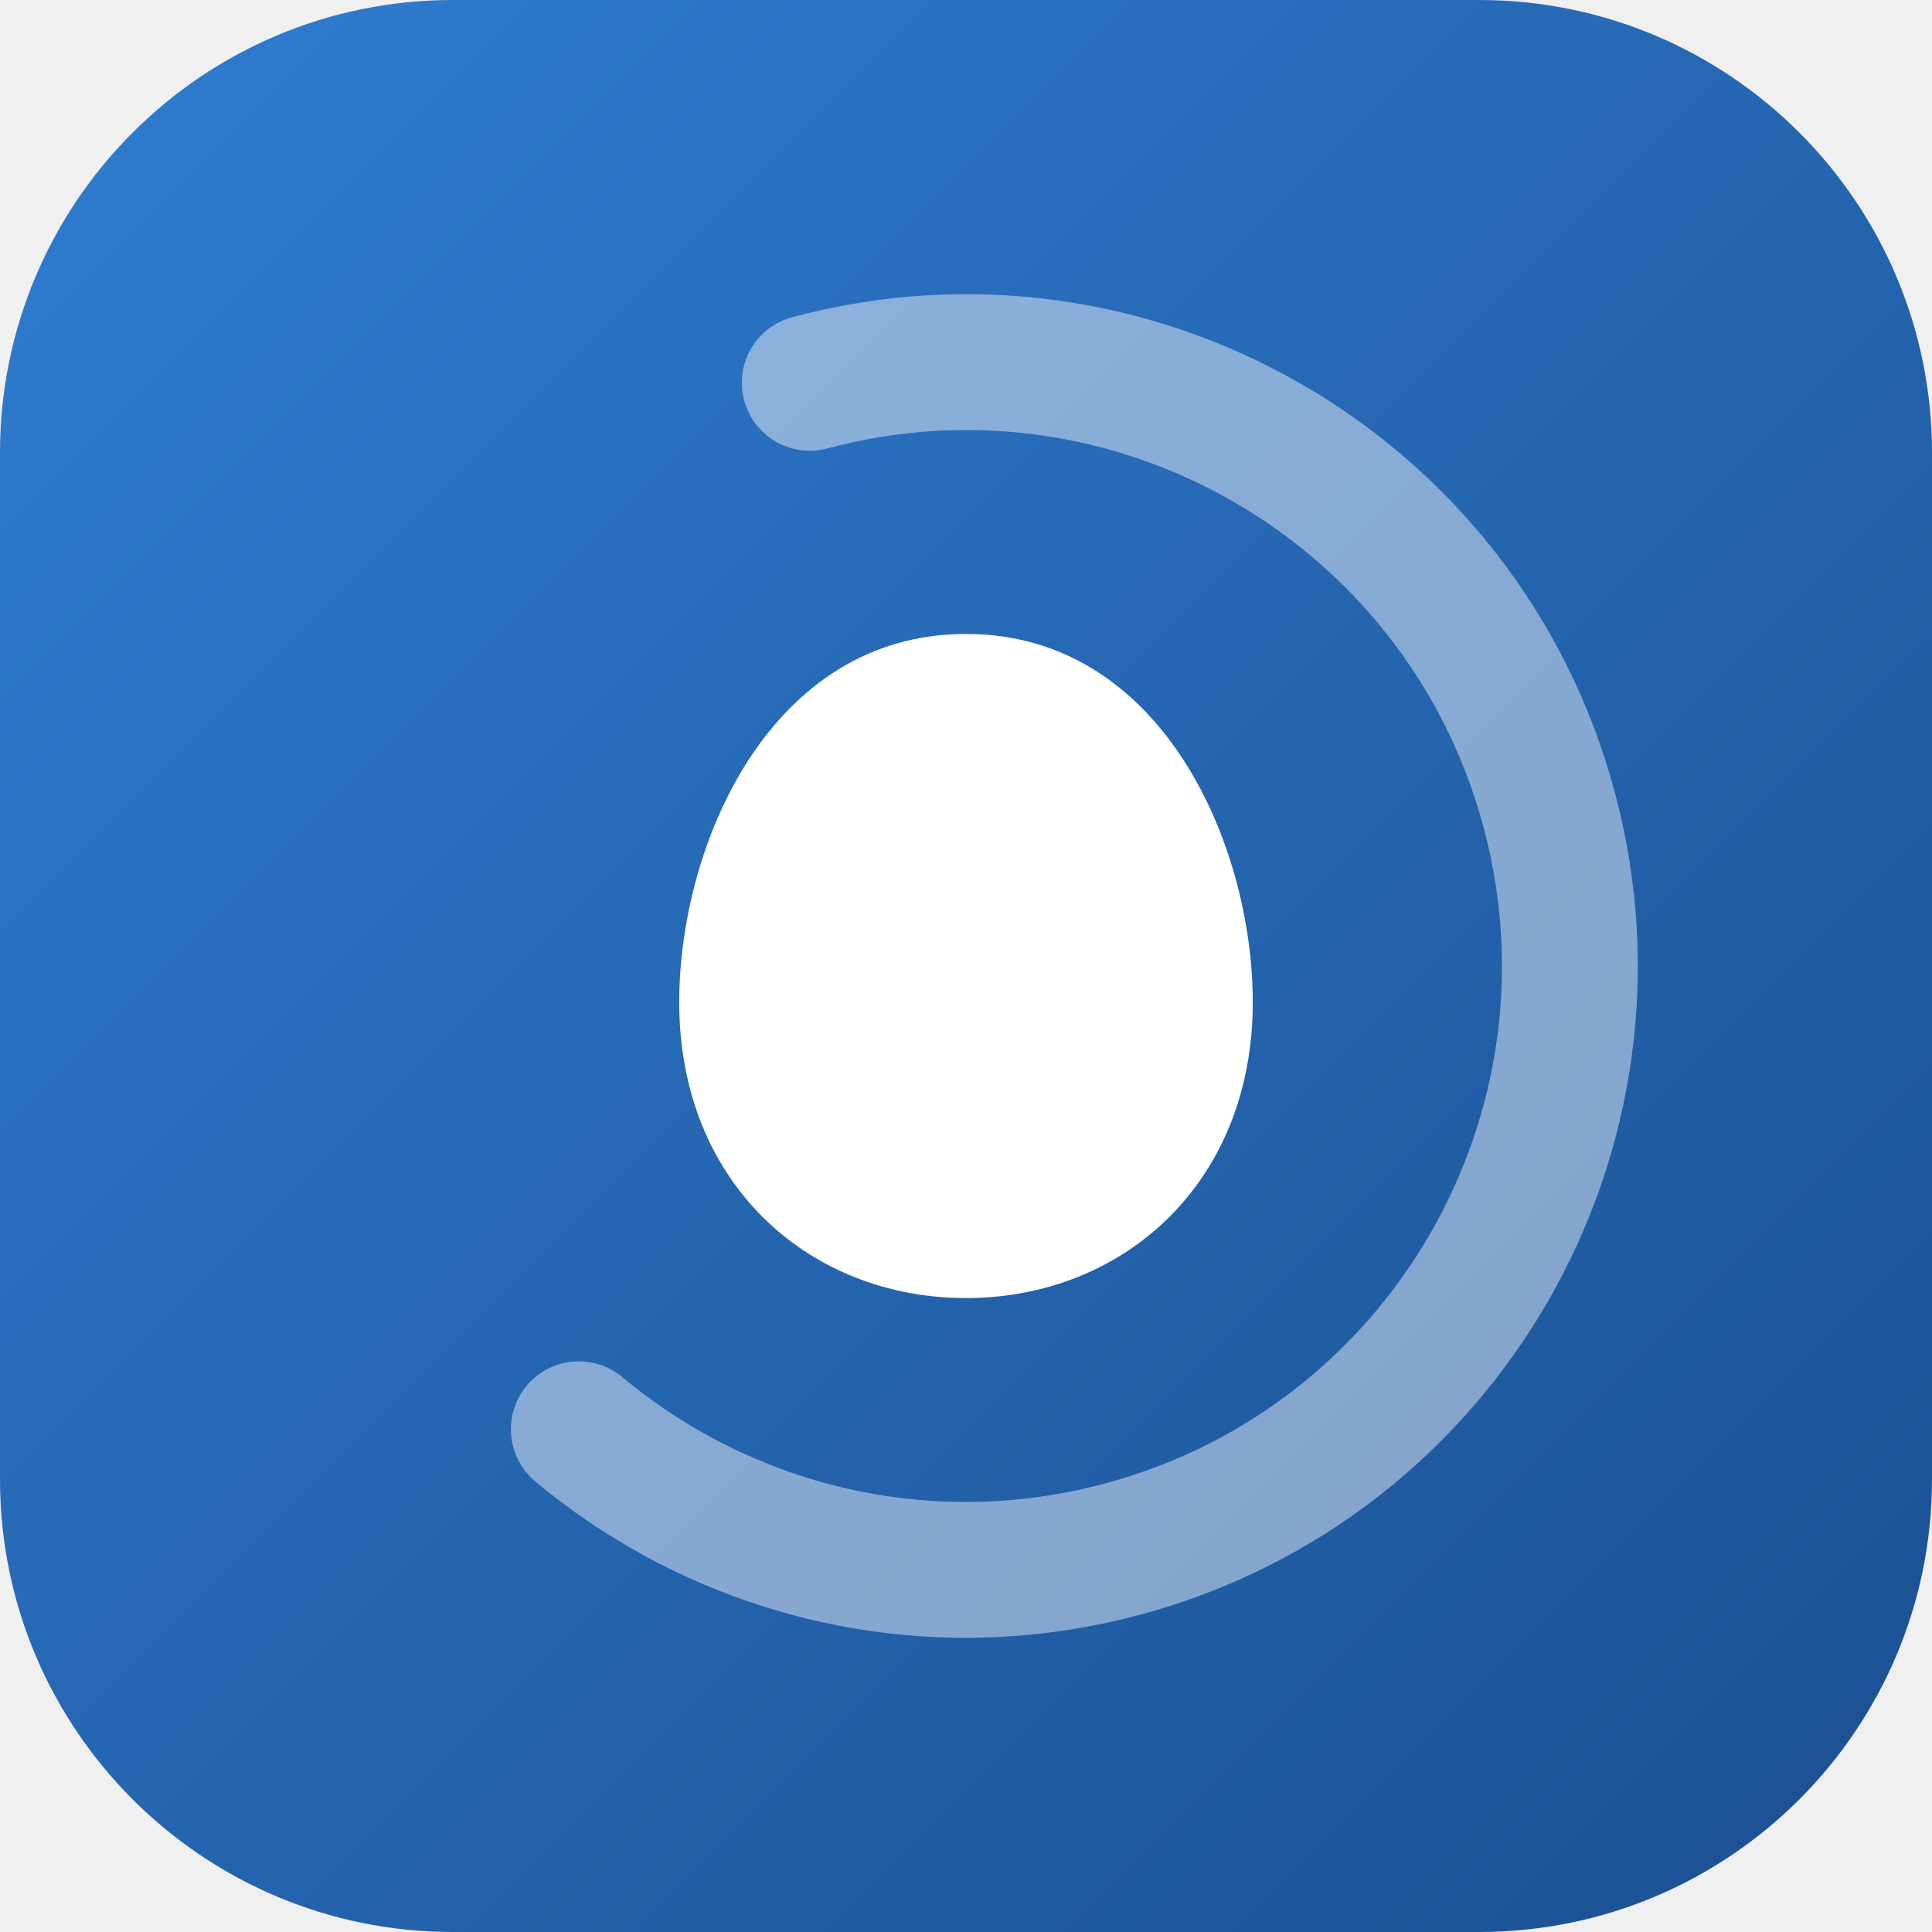
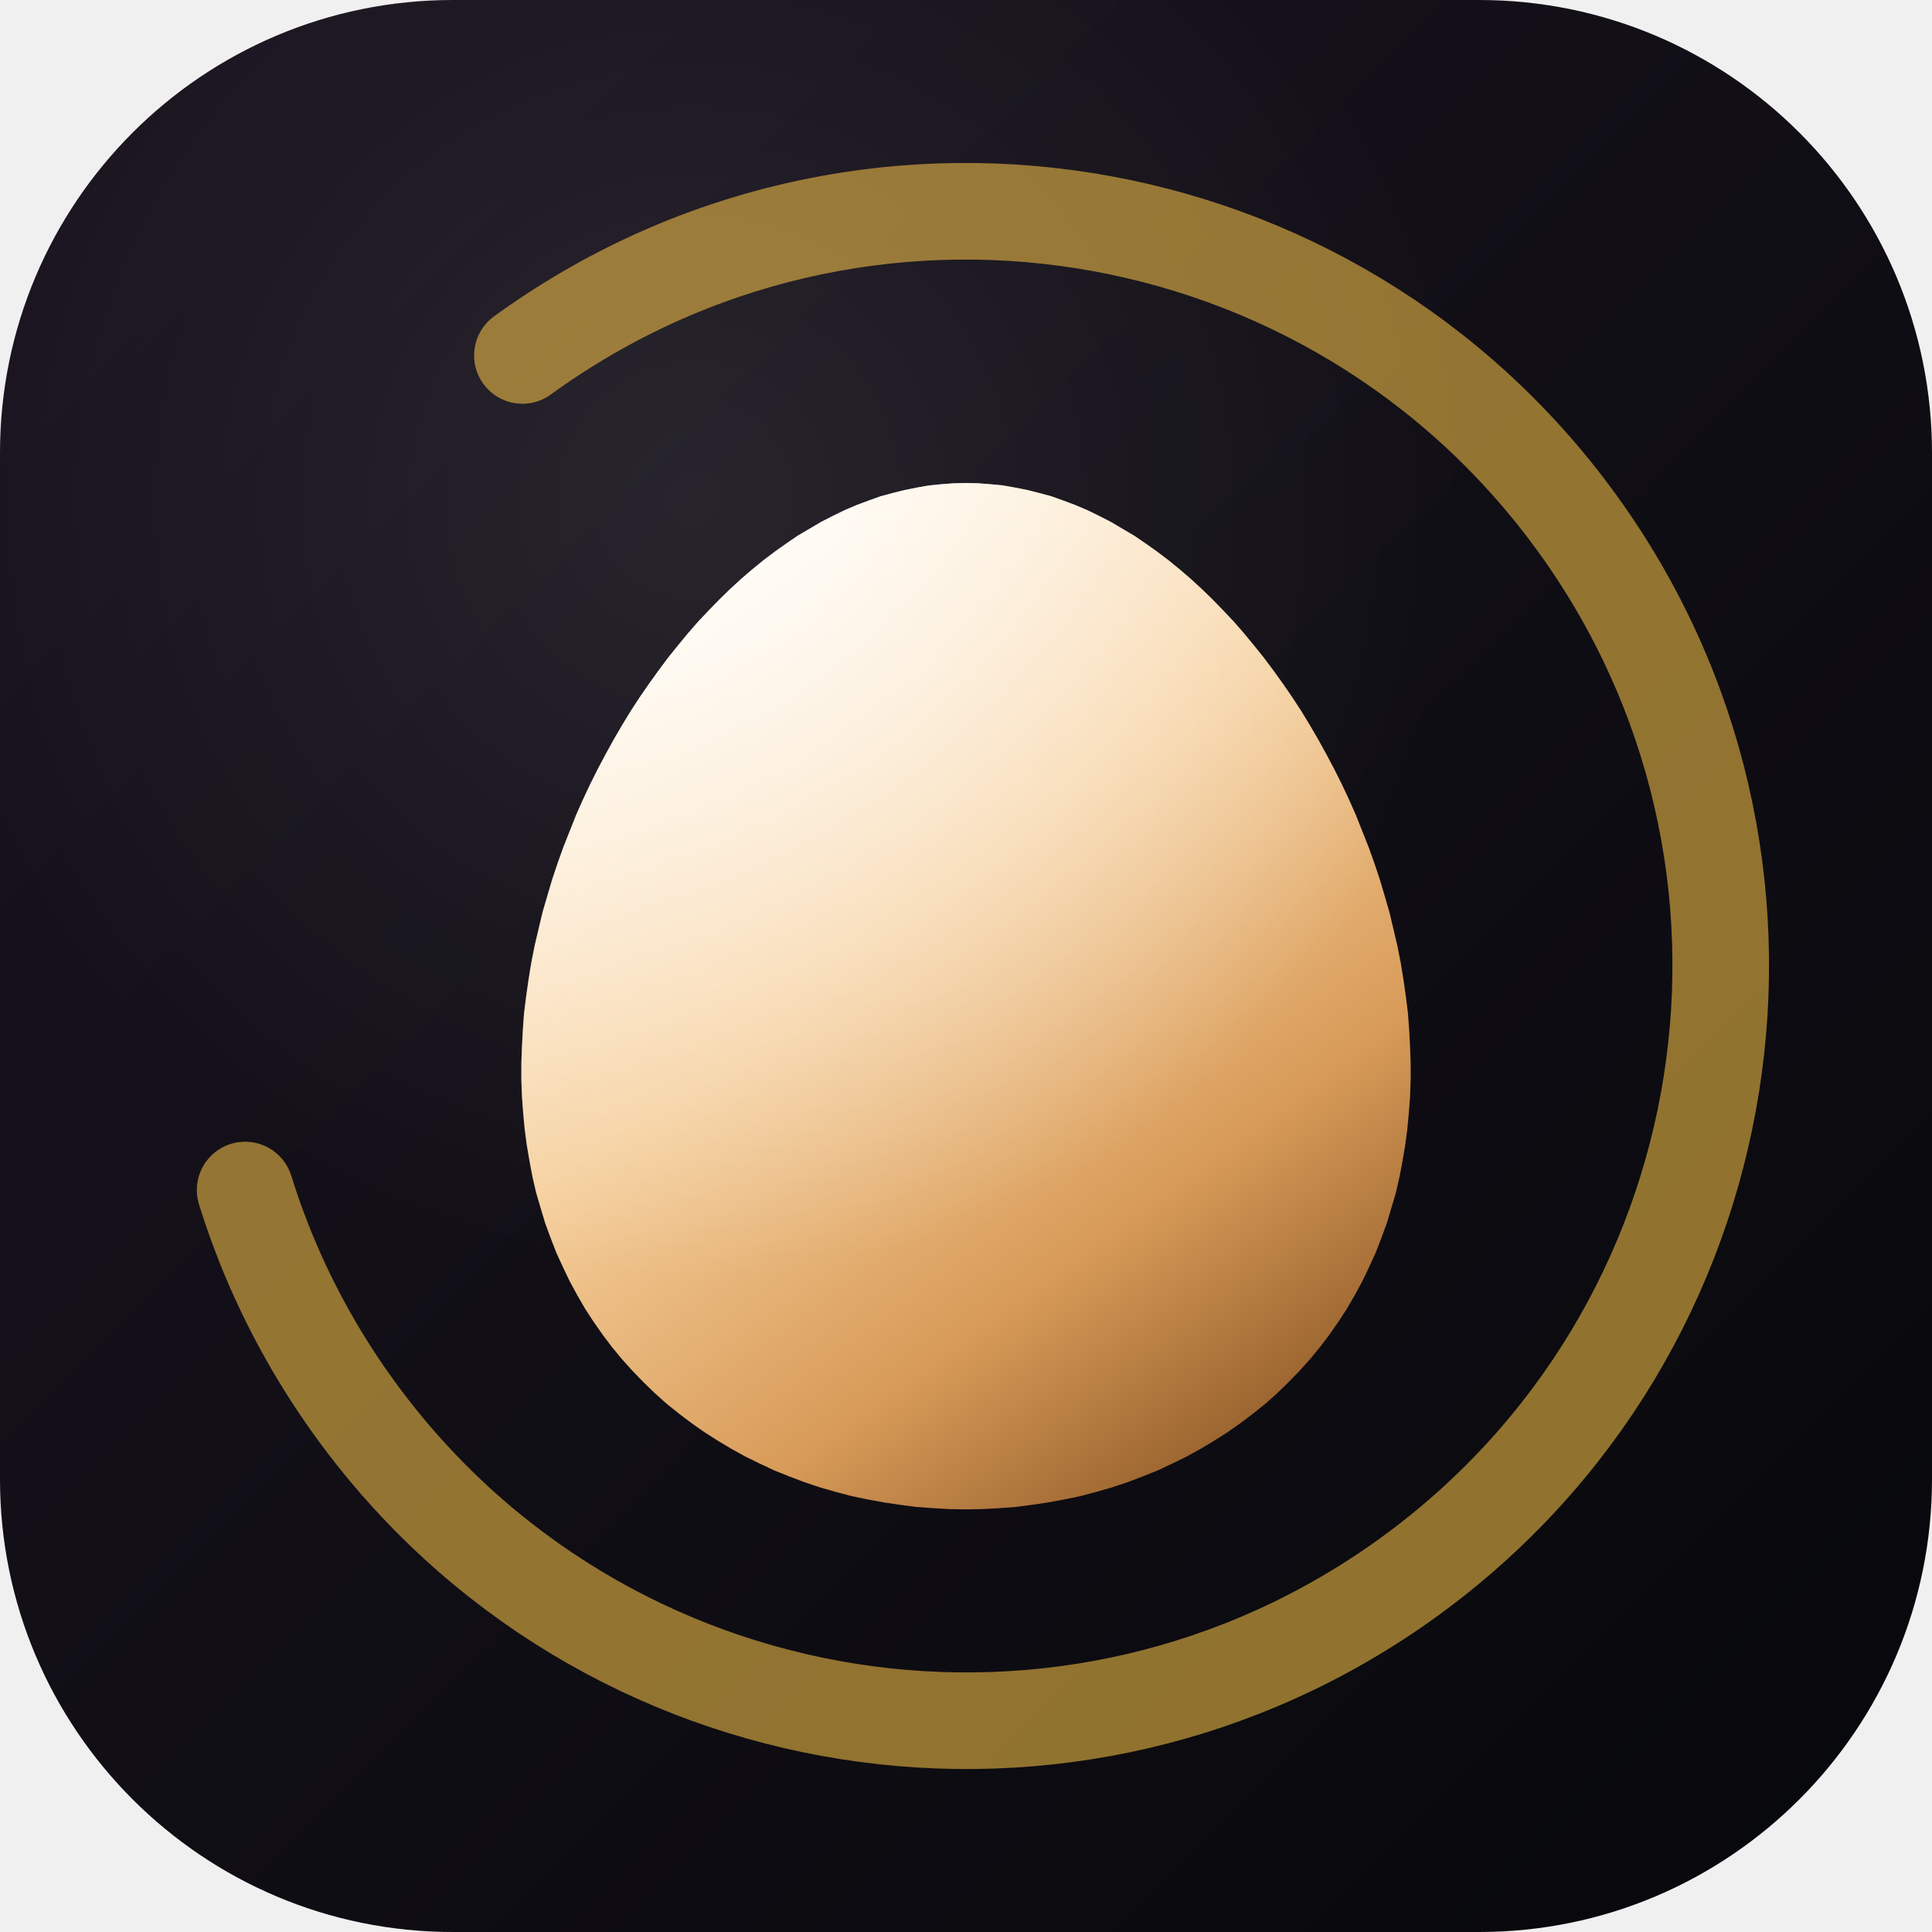
<svg xmlns="http://www.w3.org/2000/svg" viewBox="0 0 64 64" role="img" aria-label="Abonest">
  <defs>
    <linearGradient id="zemin" x1="0" y1="0" x2="1" y2="1">
-       <stop offset="0" stop-color="#2F7DD1" />
-       <stop offset="1" stop-color="#1B4F91" />
+       <stop offset="0" stop-color="#1A1420" />
+       <stop offset="1" stop-color="#07080B" />
    </linearGradient>
+     <linearGradient id="kabuk" x1="0.24" y1="0.06" x2="0.8" y2="0.95">
+       <stop offset="0" stop-color="#FFF3DE" />
+       <stop offset="0.4" stop-color="#F5CE9A" />
+       <stop offset="0.75" stop-color="#D89B58" />
+       <stop offset="1" stop-color="#96602C" />
+     </linearGradient>
+     <radialGradient id="parlama" cx="0.36" cy="0.26" r="0.4">
+       <stop offset="0" stop-color="#FFFFFF" stop-opacity="0.85" />
+       <stop offset="1" stop-color="#FFFFFF" stop-opacity="0" />
+     </radialGradient>
+     <clipPath id="sinir">
+       <path d="M32.00,16.00 L32.41,16.01 L32.81,16.04 L33.22,16.08 L33.62,16.15 L34.02,16.23 L34.42,16.33 L34.83,16.44 L35.22,16.58 L35.62,16.73 L36.02,16.90 L36.41,17.09 L36.80,17.29 L37.19,17.52 L37.58,17.75 L37.96,18.01 L38.34,18.28 L38.71,18.56 L39.09,18.87 L39.45,19.18 L39.81,19.51 L40.17,19.86 L40.52,20.22 L40.87,20.59 L41.21,20.98 L41.54,21.38 L41.87,21.79 L42.19,22.22 L42.50,22.65 L42.81,23.10 L43.11,23.56 L43.39,24.02 L43.67,24.50 L43.94,24.99 L44.20,25.48 L44.45,25.98 L44.69,26.49 L44.92,27.01 L45.13,27.54 L45.34,28.07 L45.53,28.60 L45.71,29.14 L45.87,29.68 L46.03,30.23 L46.16,30.78 L46.29,31.33 L46.40,31.89 L46.49,32.44 L46.57,33.00 L46.64,33.56 L46.68,34.11 L46.71,34.67 L46.73,35.22 L46.73,35.77 L46.71,36.32 L46.67,36.86 L46.62,37.40 L46.55,37.93 L46.46,38.46 L46.36,38.99 L46.24,39.51 L46.09,40.02 L45.94,40.52 L45.76,41.01 L45.57,41.50 L45.35,41.98 L45.13,42.44 L44.88,42.90 L44.62,43.35 L44.34,43.78 L44.04,44.21 L43.73,44.62 L43.40,45.02 L43.05,45.41 L42.69,45.78 L42.32,46.14 L41.93,46.49 L41.52,46.82 L41.11,47.13 L40.67,47.44 L40.23,47.72 L39.78,47.99 L39.31,48.25 L38.84,48.48 L38.35,48.71 L37.85,48.91 L37.35,49.10 L36.84,49.27 L36.32,49.42 L35.79,49.56 L35.26,49.67 L34.72,49.77 L34.18,49.85 L33.64,49.92 L33.10,49.96 L32.55,49.99 L32.00,50.00 L32.00,50.00 L31.45,49.99 L30.90,49.96 L30.36,49.92 L29.82,49.85 L29.28,49.77 L28.74,49.67 L28.21,49.56 L27.68,49.42 L27.16,49.27 L26.65,49.10 L26.15,48.91 L25.65,48.71 L25.16,48.48 L24.69,48.25 L24.22,47.99 L23.77,47.72 L23.33,47.44 L22.89,47.13 L22.48,46.82 L22.07,46.49 L21.68,46.14 L21.31,45.78 L20.95,45.41 L20.60,45.02 L20.27,44.62 L19.96,44.21 L19.66,43.78 L19.38,43.35 L19.12,42.90 L18.87,42.44 L18.65,41.98 L18.43,41.50 L18.24,41.01 L18.06,40.52 L17.91,40.02 L17.76,39.51 L17.64,38.99 L17.54,38.46 L17.45,37.93 L17.38,37.40 L17.33,36.86 L17.29,36.32 L17.27,35.77 L17.27,35.22 L17.29,34.67 L17.32,34.11 L17.36,33.56 L17.43,33.00 L17.51,32.44 L17.60,31.89 L17.71,31.33 L17.84,30.78 L17.97,30.23 L18.13,29.68 L18.29,29.14 L18.47,28.60 L18.66,28.07 L18.87,27.54 L19.08,27.01 L19.31,26.49 L19.55,25.98 L19.80,25.48 L20.06,24.99 L20.33,24.50 L20.61,24.02 L20.89,23.56 L21.19,23.10 L21.50,22.65 L21.81,22.22 L22.13,21.79 L22.46,21.38 L22.79,20.98 L23.13,20.59 L23.48,20.22 L23.83,19.86 L24.19,19.51 L24.55,19.18 L24.91,18.87 L25.29,18.56 L25.66,18.28 L26.04,18.01 L26.42,17.75 L26.81,17.52 L27.20,17.29 L27.59,17.09 L27.98,16.90 L28.38,16.73 L28.78,16.58 L29.17,16.44 L29.58,16.33 L29.98,16.23 L30.38,16.15 L30.78,16.08 L31.19,16.04 L31.59,16.01 L32.00,16.00 Z" />
+     </clipPath>
  </defs>
  <rect width="64" height="64" rx="15" fill="url(#zemin)" />
-   <circle cx="32" cy="32" r="20" fill="none" stroke="#FFFFFF" stroke-opacity="0.45" stroke-width="4.5" stroke-linecap="round" stroke-dasharray="82 44" transform="rotate(-105 32 32)" />
-   <path d="M32 21 C38.5 21 41.5 28 41.5 33.2 C41.5 39.2 37.2 43 32 43        C26.8 43 22.5 39.2 22.5 33.2 C22.5 28 25.5 21 32 21 Z" fill="#FFFFFF" />
+   <rect width="64" height="64" rx="15" fill="url(#parlama)" opacity="0.1" />
+   <circle cx="32" cy="32" r="25" fill="none" stroke="#FFC94A" stroke-opacity="0.55" stroke-width="3.2" stroke-linecap="round" stroke-dasharray="126 32" transform="rotate(-126 32 32)" />
+   <path d="M32.00,16.00 L32.41,16.01 L32.81,16.04 L33.22,16.08 L33.62,16.15 L34.02,16.23 L34.42,16.33 L34.83,16.44 L35.22,16.58 L35.62,16.73 L36.02,16.90 L36.41,17.09 L36.80,17.29 L37.19,17.52 L37.58,17.75 L37.96,18.01 L38.34,18.28 L38.71,18.56 L39.09,18.87 L39.45,19.18 L39.81,19.51 L40.17,19.86 L40.52,20.22 L40.87,20.59 L41.21,20.98 L41.54,21.38 L41.87,21.79 L42.19,22.22 L42.50,22.65 L42.81,23.10 L43.11,23.56 L43.39,24.02 L43.67,24.50 L43.94,24.99 L44.20,25.48 L44.45,25.98 L44.69,26.49 L44.92,27.01 L45.13,27.54 L45.34,28.07 L45.53,28.60 L45.71,29.14 L45.87,29.68 L46.03,30.23 L46.16,30.78 L46.29,31.33 L46.40,31.89 L46.49,32.44 L46.57,33.00 L46.64,33.56 L46.68,34.11 L46.71,34.67 L46.73,35.22 L46.73,35.77 L46.71,36.32 L46.67,36.86 L46.62,37.40 L46.55,37.93 L46.46,38.46 L46.36,38.99 L46.24,39.51 L46.09,40.02 L45.94,40.52 L45.76,41.01 L45.57,41.50 L45.35,41.98 L45.13,42.44 L44.88,42.90 L44.62,43.35 L44.34,43.78 L44.04,44.21 L43.73,44.62 L43.40,45.02 L43.05,45.41 L42.69,45.78 L42.32,46.14 L41.93,46.49 L41.52,46.82 L41.11,47.13 L40.67,47.44 L40.23,47.72 L39.78,47.99 L39.31,48.25 L38.84,48.48 L38.35,48.71 L37.85,48.91 L37.35,49.10 L36.84,49.27 L36.32,49.42 L35.79,49.56 L35.26,49.67 L34.72,49.77 L34.18,49.85 L33.64,49.92 L33.10,49.96 L32.55,49.99 L32.00,50.00 L32.00,50.00 L31.45,49.99 L30.90,49.96 L30.36,49.92 L29.82,49.85 L29.28,49.77 L28.74,49.67 L28.21,49.56 L27.68,49.42 L27.16,49.27 L26.65,49.10 L26.15,48.91 L25.65,48.71 L25.16,48.48 L24.69,48.25 L24.22,47.99 L23.77,47.72 L23.33,47.44 L22.89,47.13 L22.48,46.82 L22.07,46.49 L21.68,46.14 L21.31,45.78 L20.95,45.41 L20.60,45.02 L20.27,44.62 L19.96,44.21 L19.66,43.78 L19.38,43.35 L19.12,42.90 L18.87,42.44 L18.65,41.98 L18.43,41.50 L18.24,41.01 L18.06,40.52 L17.91,40.02 L17.76,39.51 L17.64,38.99 L17.54,38.46 L17.45,37.93 L17.38,37.40 L17.33,36.86 L17.29,36.32 L17.27,35.77 L17.27,35.22 L17.29,34.67 L17.32,34.11 L17.36,33.56 L17.43,33.00 L17.51,32.44 L17.60,31.89 L17.71,31.33 L17.84,30.78 L17.97,30.23 L18.13,29.68 L18.29,29.14 L18.47,28.60 L18.66,28.07 L18.87,27.54 L19.08,27.01 L19.31,26.49 L19.55,25.98 L19.80,25.48 L20.06,24.99 L20.33,24.50 L20.61,24.02 L20.89,23.56 L21.19,23.10 L21.50,22.65 L21.81,22.22 L22.13,21.79 L22.46,21.38 L22.79,20.98 L23.13,20.59 L23.48,20.22 L23.83,19.86 L24.19,19.51 L24.55,19.18 L24.91,18.87 L25.29,18.56 L25.66,18.28 L26.04,18.01 L26.42,17.75 L26.81,17.52 L27.20,17.29 L27.59,17.09 L27.98,16.90 L28.38,16.73 L28.78,16.58 L29.17,16.44 L29.58,16.33 L29.98,16.23 L30.38,16.15 L30.78,16.08 L31.19,16.04 L31.59,16.01 L32.00,16.00 Z" fill="url(#kabuk)" />
+   <g clip-path="url(#sinir)">
+     <rect width="64" height="64" fill="url(#parlama)" />
+   </g>
</svg>
